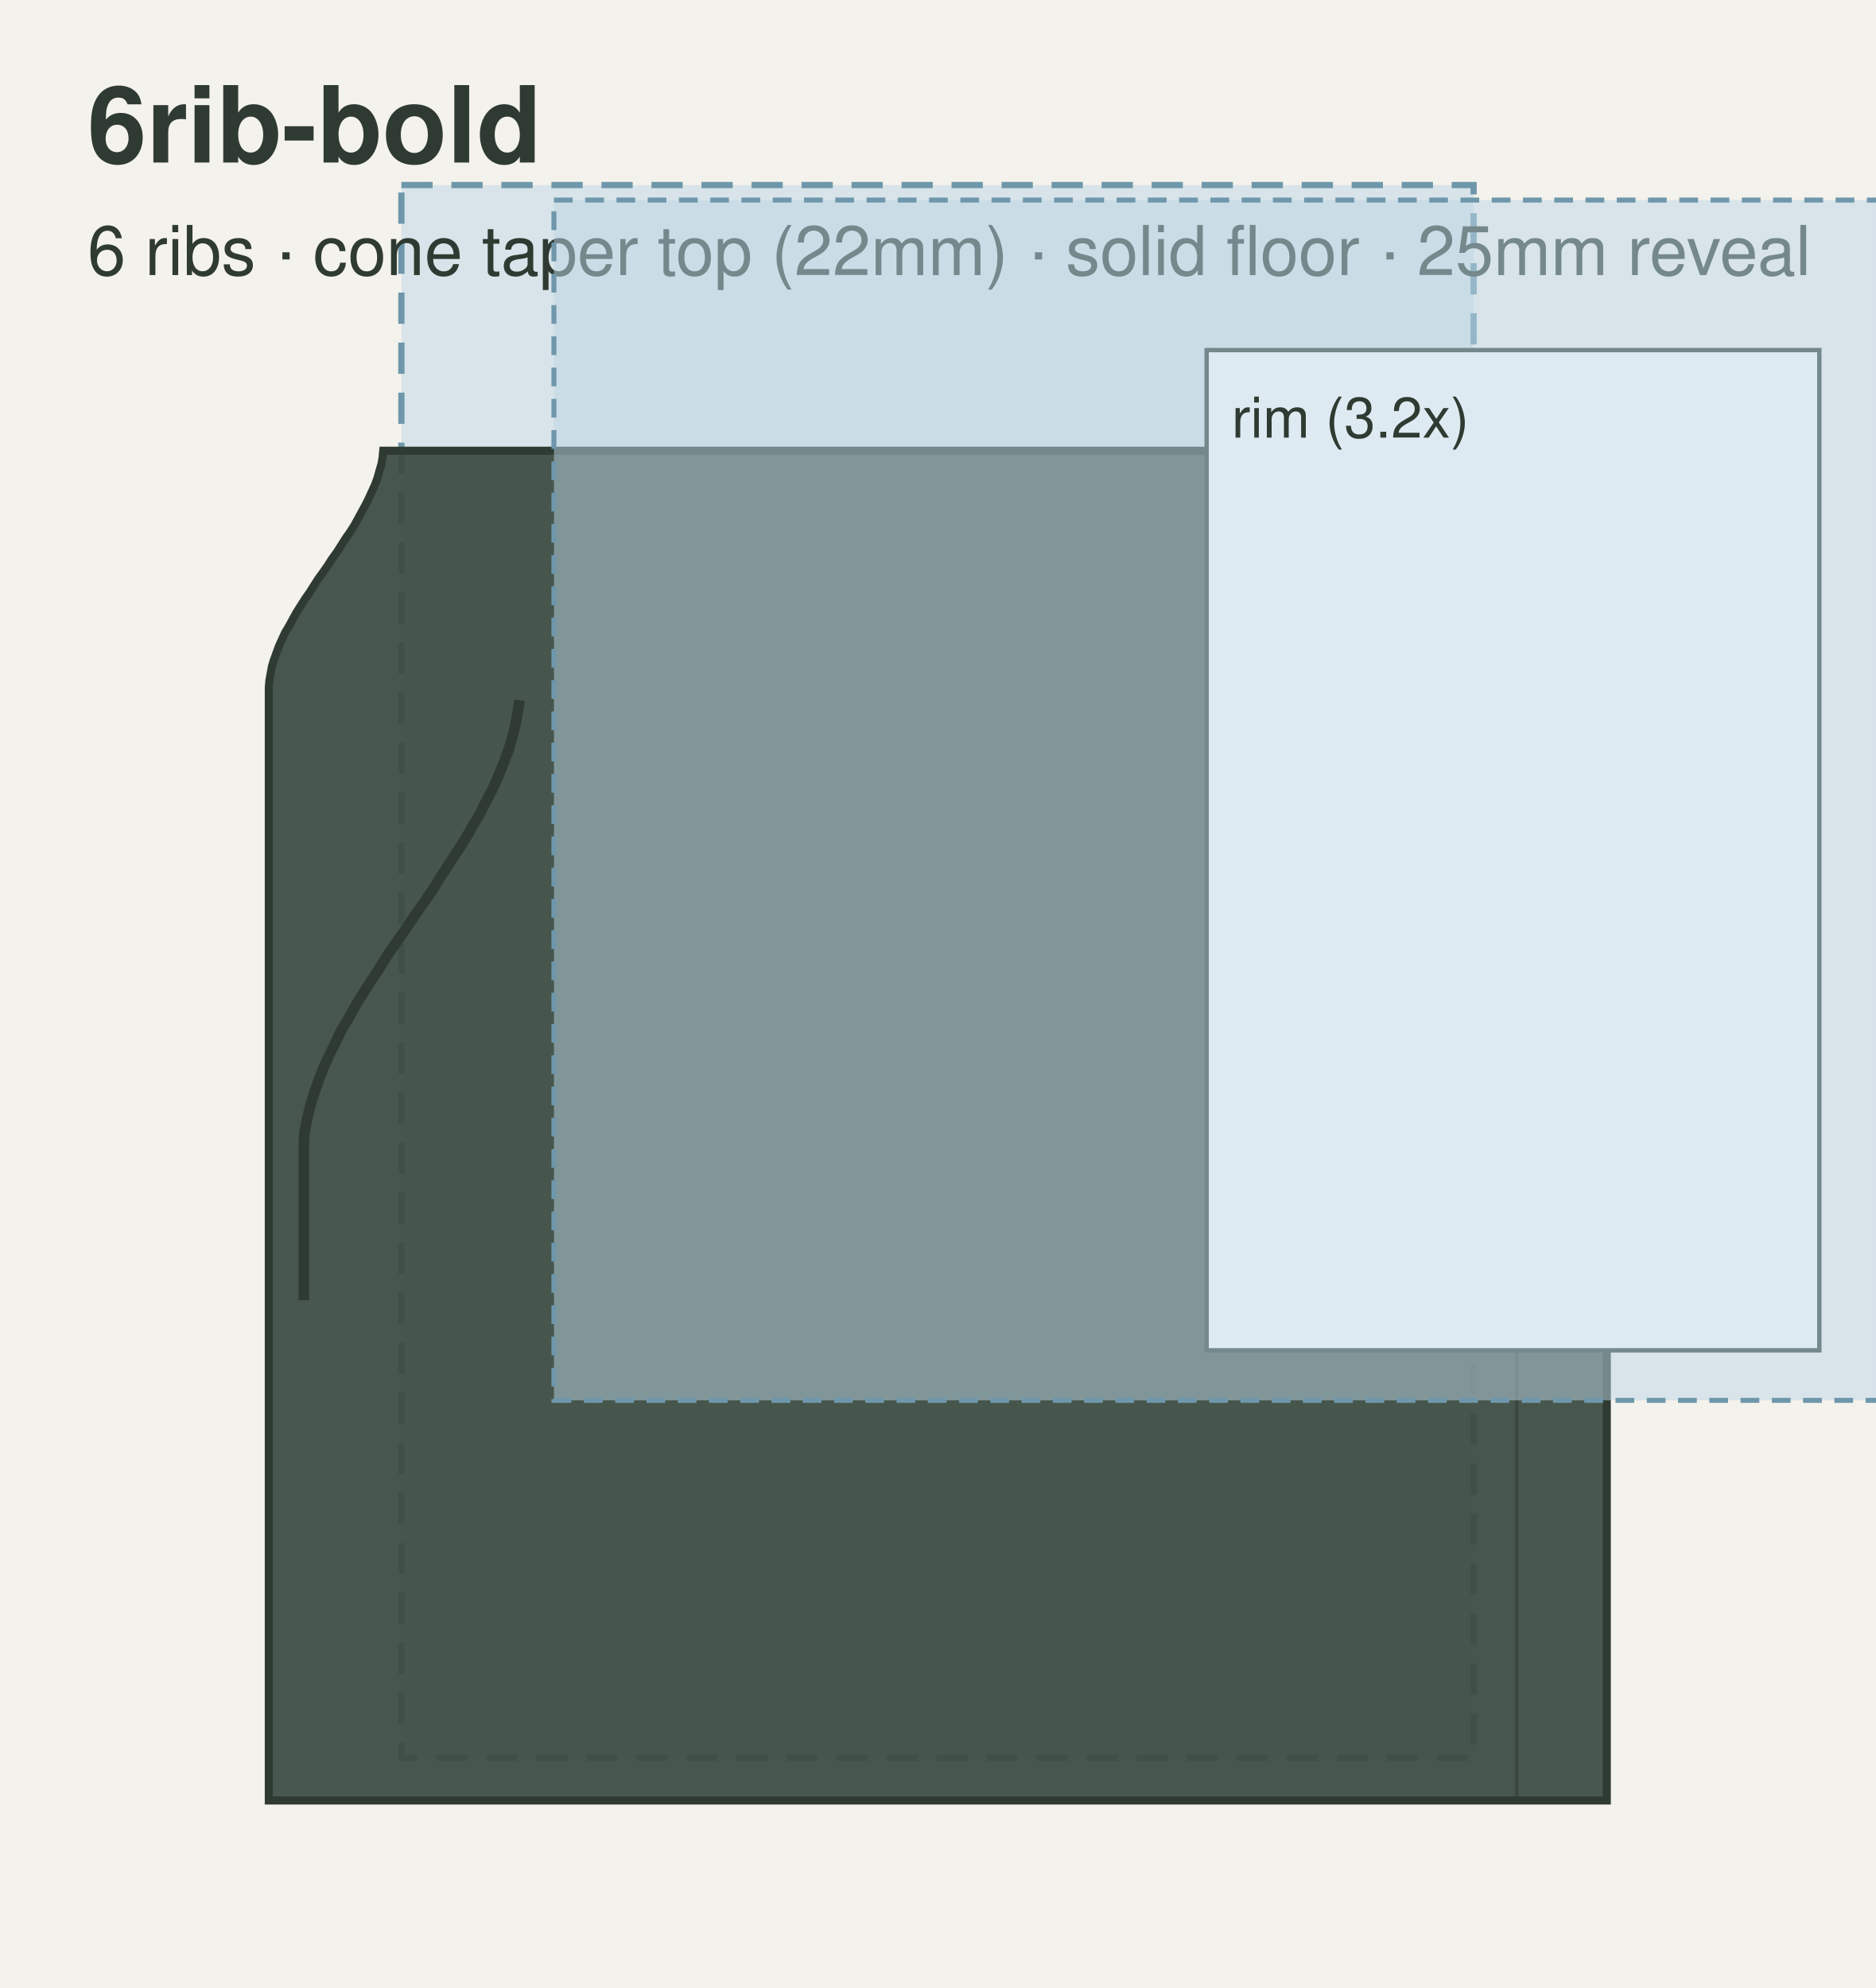
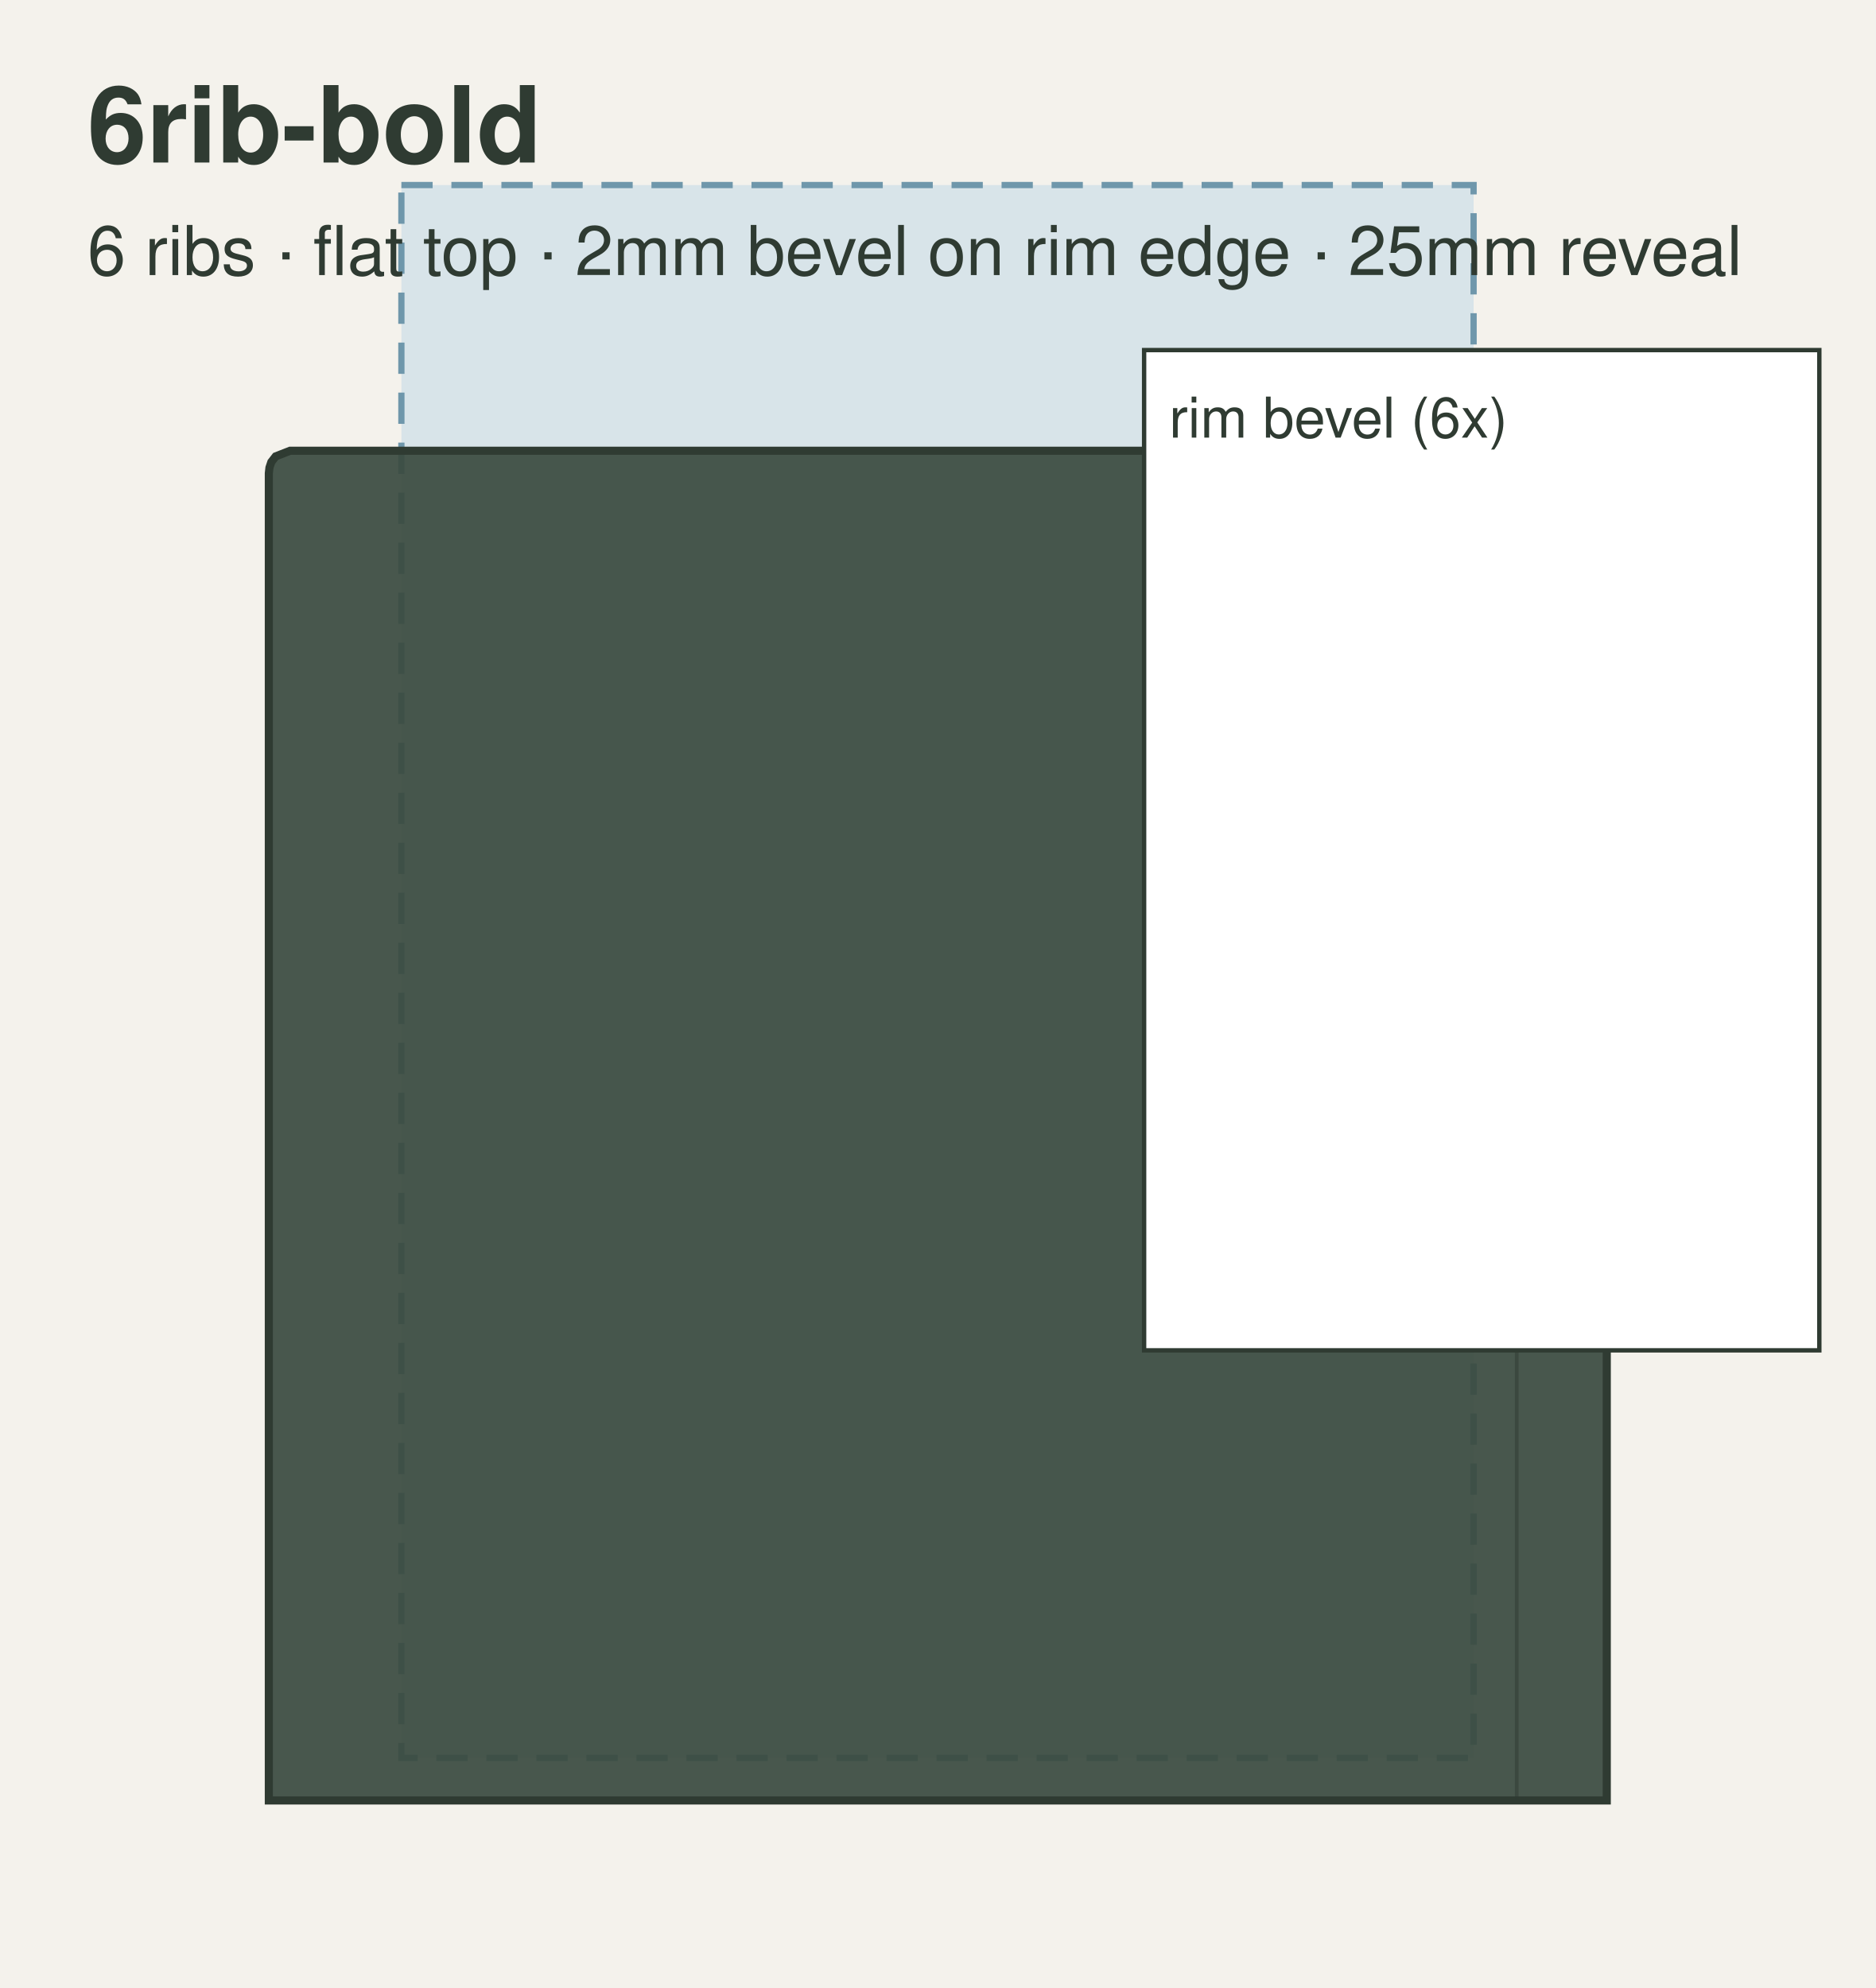
<svg xmlns="http://www.w3.org/2000/svg" width="300" height="318" viewBox="0 0 300 318">
  <rect width="300" height="318" fill="#f4f2ec" />
  <rect x="64.2" y="29.6" width="171.5" height="251.6" fill="#bcd6e6" fill-opacity="0.5" stroke="#6f97ab" stroke-width="1" stroke-dasharray="5 3" />
-   <path d="M 257.0,288.0 L 257.0,288.0 L 257.0,286.9 L 257.0,285.8 L 257.0,284.8 L 257.0,283.7 L 257.0,282.6 L 257.0,281.5 L 257.0,280.4 L 257.0,279.4 L 257.0,278.3 L 257.0,277.2 L 257.0,276.1 L 257.0,275.0 L 257.0,274.0 L 257.0,272.9 L 257.0,271.8 L 257.0,270.7 L 257.0,269.6 L 257.0,268.6 L 257.0,267.5 L 257.0,266.4 L 257.0,265.3 L 257.0,264.3 L 257.0,263.2 L 257.0,262.1 L 257.0,261.0 L 257.0,259.9 L 257.0,258.9 L 257.0,257.8 L 257.0,256.7 L 257.0,255.6 L 257.0,254.5 L 257.0,253.5 L 257.0,252.4 L 257.0,251.3 L 257.0,250.2 L 257.0,249.1 L 257.0,248.1 L 257.0,247.0 L 257.0,245.9 L 257.0,244.8 L 257.0,243.7 L 257.0,242.7 L 257.0,241.6 L 257.0,240.5 L 257.0,239.4 L 257.0,238.3 L 257.0,237.3 L 257.0,236.2 L 257.0,235.1 L 257.0,234.0 L 257.0,232.9 L 257.0,231.9 L 257.0,230.8 L 257.0,229.7 L 257.0,228.6 L 257.0,227.5 L 257.0,226.5 L 257.0,225.4 L 257.0,224.3 L 257.0,223.2 L 257.0,222.2 L 257.0,221.1 L 257.0,220.0 L 257.0,218.9 L 257.0,217.8 L 257.0,216.8 L 257.0,215.7 L 257.0,214.6 L 257.0,213.5 L 257.0,212.4 L 257.0,211.4 L 257.0,210.3 L 257.0,209.2 L 257.0,208.1 L 257.0,207.0 L 257.0,206.0 L 257.0,204.9 L 257.0,203.8 L 257.0,202.7 L 257.0,201.6 L 257.0,200.6 L 257.0,199.5 L 257.0,198.4 L 257.0,197.3 L 257.0,196.2 L 257.0,195.2 L 257.0,194.1 L 257.0,193.0 L 257.0,191.9 L 257.0,190.8 L 257.0,189.8 L 257.0,188.7 L 257.0,187.6 L 257.0,186.5 L 257.0,185.4 L 257.0,184.4 L 257.0,183.3 L 257.0,182.2 L 257.0,181.1 L 257.0,180.1 L 257.0,179.0 L 257.0,177.9 L 257.0,176.8 L 257.0,175.7 L 257.0,174.7 L 257.0,173.6 L 257.0,172.5 L 257.0,171.4 L 257.0,170.3 L 257.0,169.3 L 257.0,168.2 L 257.0,167.1 L 257.0,166.0 L 257.0,164.9 L 257.0,163.9 L 257.0,162.8 L 257.0,161.7 L 257.0,160.6 L 257.0,159.5 L 257.0,158.5 L 257.0,157.4 L 257.0,156.3 L 257.0,155.2 L 257.0,154.1 L 257.0,153.1 L 257.0,152.0 L 257.0,150.9 L 257.0,149.8 L 257.0,148.7 L 257.0,147.7 L 257.0,146.6 L 257.0,145.5 L 257.0,144.4 L 257.0,143.3 L 257.0,142.3 L 257.0,141.2 L 257.0,140.1 L 257.0,139.0 L 257.0,137.9 L 257.0,136.9 L 257.0,135.8 L 257.0,134.7 L 257.0,133.6 L 257.0,132.6 L 257.0,131.5 L 257.0,130.4 L 257.0,129.3 L 257.0,128.2 L 257.0,127.2 L 257.0,126.1 L 257.0,125.0 L 257.0,123.9 L 257.0,122.8 L 257.0,121.8 L 257.0,120.7 L 257.0,119.6 L 257.0,118.5 L 257.0,117.4 L 257.0,116.4 L 257.0,115.3 L 257.0,114.2 L 257.0,113.1 L 257.0,112.0 L 257.0,111.0 L 257.0,109.9 L 256.9,108.8 L 256.7,107.7 L 256.5,106.6 L 256.2,105.6 L 255.8,104.5 L 255.4,103.4 L 254.9,102.3 L 254.4,101.2 L 253.8,100.2 L 253.2,99.1 L 252.6,98.0 L 251.9,96.9 L 251.2,95.8 L 250.5,94.8 L 249.8,93.7 L 249.1,92.6 L 248.3,91.5 L 247.6,90.5 L 246.9,89.4 L 246.1,88.3 L 245.4,87.2 L 244.7,86.1 L 244.0,85.1 L 243.3,84.0 L 242.7,82.9 L 242.1,81.8 L 241.5,80.7 L 241.0,79.7 L 240.5,78.6 L 240.0,77.5 L 239.6,76.4 L 239.3,75.3 L 239.0,74.3 L 238.8,73.2 L 238.7,72.1 L 150.0,72.1 L 61.3,72.1 L 61.2,73.2 L 61.0,74.3 L 60.7,75.3 L 60.4,76.4 L 60.0,77.5 L 59.5,78.6 L 59.0,79.7 L 58.5,80.7 L 57.9,81.8 L 57.3,82.9 L 56.7,84.0 L 56.0,85.1 L 55.3,86.1 L 54.6,87.2 L 53.9,88.3 L 53.1,89.4 L 52.4,90.5 L 51.7,91.5 L 50.9,92.6 L 50.2,93.7 L 49.5,94.8 L 48.8,95.8 L 48.1,96.9 L 47.4,98.0 L 46.8,99.1 L 46.2,100.2 L 45.6,101.2 L 45.1,102.3 L 44.6,103.4 L 44.2,104.5 L 43.8,105.6 L 43.5,106.6 L 43.3,107.7 L 43.1,108.8 L 43.0,109.9 L 43.0,111.0 L 43.0,112.0 L 43.0,113.1 L 43.0,114.2 L 43.0,115.3 L 43.0,116.4 L 43.0,117.4 L 43.0,118.5 L 43.0,119.6 L 43.0,120.7 L 43.0,121.8 L 43.0,122.8 L 43.0,123.9 L 43.0,125.0 L 43.0,126.1 L 43.0,127.2 L 43.0,128.2 L 43.0,129.3 L 43.0,130.4 L 43.0,131.5 L 43.0,132.6 L 43.0,133.6 L 43.0,134.7 L 43.0,135.8 L 43.0,136.9 L 43.0,137.9 L 43.0,139.0 L 43.0,140.1 L 43.0,141.2 L 43.0,142.3 L 43.0,143.3 L 43.0,144.4 L 43.0,145.5 L 43.0,146.6 L 43.0,147.7 L 43.0,148.7 L 43.0,149.8 L 43.0,150.9 L 43.0,152.0 L 43.0,153.1 L 43.0,154.1 L 43.0,155.2 L 43.0,156.3 L 43.0,157.4 L 43.0,158.5 L 43.0,159.5 L 43.0,160.6 L 43.0,161.7 L 43.0,162.8 L 43.0,163.9 L 43.0,164.9 L 43.0,166.0 L 43.0,167.1 L 43.0,168.2 L 43.0,169.3 L 43.0,170.3 L 43.0,171.4 L 43.0,172.5 L 43.0,173.6 L 43.0,174.7 L 43.0,175.7 L 43.0,176.8 L 43.0,177.9 L 43.0,179.0 L 43.0,180.1 L 43.0,181.1 L 43.0,182.2 L 43.0,183.3 L 43.0,184.4 L 43.0,185.4 L 43.0,186.5 L 43.0,187.6 L 43.0,188.7 L 43.0,189.8 L 43.0,190.8 L 43.0,191.9 L 43.0,193.0 L 43.0,194.1 L 43.0,195.2 L 43.0,196.2 L 43.0,197.3 L 43.0,198.4 L 43.0,199.5 L 43.0,200.6 L 43.0,201.6 L 43.0,202.7 L 43.0,203.8 L 43.0,204.9 L 43.0,206.0 L 43.0,207.0 L 43.0,208.1 L 43.0,209.2 L 43.0,210.3 L 43.0,211.4 L 43.0,212.4 L 43.0,213.5 L 43.0,214.6 L 43.0,215.7 L 43.0,216.8 L 43.0,217.8 L 43.0,218.9 L 43.0,220.0 L 43.0,221.1 L 43.0,222.2 L 43.0,223.2 L 43.0,224.3 L 43.0,225.4 L 43.0,226.5 L 43.0,227.5 L 43.0,228.6 L 43.0,229.7 L 43.0,230.8 L 43.0,231.9 L 43.0,232.9 L 43.0,234.0 L 43.0,235.1 L 43.0,236.2 L 43.0,237.3 L 43.0,238.3 L 43.0,239.4 L 43.0,240.5 L 43.0,241.6 L 43.0,242.7 L 43.0,243.7 L 43.0,244.8 L 43.0,245.9 L 43.0,247.0 L 43.0,248.1 L 43.0,249.1 L 43.0,250.2 L 43.0,251.3 L 43.0,252.4 L 43.0,253.5 L 43.0,254.5 L 43.0,255.6 L 43.0,256.7 L 43.0,257.8 L 43.0,258.9 L 43.0,259.9 L 43.0,261.0 L 43.0,262.1 L 43.0,263.2 L 43.0,264.3 L 43.0,265.3 L 43.0,266.4 L 43.0,267.5 L 43.0,268.6 L 43.0,269.6 L 43.0,270.7 L 43.0,271.8 L 43.0,272.9 L 43.0,274.0 L 43.0,275.0 L 43.0,276.1 L 43.0,277.2 L 43.0,278.3 L 43.0,279.4 L 43.0,280.4 L 43.0,281.5 L 43.0,282.6 L 43.0,283.7 L 43.0,284.8 L 43.0,285.8 L 43.0,286.9 L 43.0,288.0 Z" fill="#3a4a3f" fill-opacity="0.92" stroke="#2f3b32" stroke-width="1.3" />
-   <path d="M 242.6,288.0 L 242.6,286.9 L 242.6,285.8 L 242.6,284.8 L 242.6,283.7 L 242.6,282.6 L 242.6,281.5 L 242.6,280.4 L 242.6,279.4 L 242.6,278.3 L 242.6,277.2 L 242.6,276.1 L 242.6,275.0 L 242.6,274.0 L 242.6,272.9 L 242.6,271.8 L 242.6,270.7 L 242.6,269.6 L 242.6,268.6 L 242.6,267.5 L 242.6,266.4 L 242.6,265.3 L 242.6,264.3 L 242.6,263.2 L 242.6,262.1 L 242.6,261.0 L 242.6,259.9 L 242.6,258.9 L 242.6,257.8 L 242.6,256.7 L 242.6,255.6 L 242.6,254.5 L 242.6,253.5 L 242.6,252.4 L 242.6,251.3 L 242.6,250.2 L 242.6,249.1 L 242.6,248.1 L 242.6,247.0 L 242.6,245.9 L 242.6,244.8 L 242.6,243.7 L 242.6,242.7 L 242.6,241.6 L 242.6,240.5 L 242.6,239.4 L 242.6,238.3 L 242.6,237.3 L 242.6,236.2 L 242.6,235.1 L 242.6,234.0 L 242.6,232.9 L 242.6,231.9 L 242.6,230.8 L 242.6,229.7 L 242.6,228.6 L 242.6,227.5 L 242.6,226.5 L 242.6,225.4 L 242.6,224.3 L 242.6,223.2 L 242.6,222.2 L 242.6,221.1 L 242.6,220.0 L 242.6,218.9 L 242.6,217.8 L 242.6,216.8 L 242.6,215.7 L 242.6,214.6 L 242.6,213.5 L 242.6,212.4 L 242.6,211.4 L 242.6,210.3 L 242.6,209.2 L 242.6,208.1 L 242.6,207.0 L 242.6,206.0 L 242.6,204.9 L 242.6,203.8 L 242.6,202.7 L 242.6,201.6 L 242.6,200.6 L 242.6,199.5 L 242.6,198.4 L 242.6,197.3 L 242.6,196.2 L 242.6,195.2 L 242.6,194.1 L 242.6,193.0 L 242.6,191.9 L 242.6,190.8 L 242.6,189.8 L 242.6,188.7 L 242.6,187.6 L 242.6,186.5 L 242.6,185.4 L 242.6,184.4 L 242.6,183.3 L 242.6,182.2 L 242.6,181.1 L 242.6,180.1 L 242.6,179.0 L 242.6,177.9 L 242.6,176.8 L 242.6,175.7 L 242.6,174.7 L 242.6,173.6 L 242.6,172.5 L 242.6,171.4 L 242.6,170.3 L 242.6,169.3 L 242.6,168.2 L 242.6,167.1 L 242.6,166.0 L 242.6,164.9 L 242.6,163.9 L 242.6,162.8 L 242.6,161.7 L 242.6,160.6 L 242.6,159.5 L 242.6,158.5 L 242.6,157.4 L 242.6,156.3 L 242.6,155.2 L 242.6,154.1 L 242.6,153.1 L 242.6,152.0 L 242.6,150.9 L 242.6,149.8 L 242.6,148.7 L 242.6,147.7 L 242.6,146.6 L 242.6,145.5 L 242.6,144.4 L 242.6,143.3 L 242.6,142.3 L 242.6,141.2 L 242.6,140.1 L 242.6,139.0 L 242.6,137.9 L 242.6,136.9 L 242.6,135.8 L 242.6,134.7 L 242.6,133.6 L 242.6,132.6 L 242.6,131.5 L 242.6,130.4 L 242.6,129.3 L 242.6,128.2 L 242.6,127.2 L 242.6,126.1 L 242.6,125.0 L 242.6,123.9 L 242.6,122.8 L 242.6,121.8 L 242.6,120.7 L 242.6,119.6 L 242.6,118.5 L 242.6,117.4 L 242.6,116.4 L 242.6,115.3 L 242.6,114.2 L 242.6,113.1 L 242.6,112.0 L 242.6,111.0 L 242.6,109.9 L 242.5,108.8 L 242.4,107.7 L 242.3,106.6 L 242.2,105.6 L 242.0,104.5 L 241.9,103.4 L 241.8,102.3 L 241.7,101.2 L 241.6,100.2 L 241.5,99.1 L 241.4,98.0 L 241.3,96.9 L 241.1,95.8 L 241.0,94.8 L 240.9,93.7 L 240.8,92.6 L 240.7,91.5 L 240.6,90.5 L 240.5,89.4 L 240.3,88.3 L 240.2,87.2 L 240.1,86.1 L 240.0,85.1 L 239.9,84.0 L 239.8,82.9 L 239.7,81.8 L 239.6,80.7 L 239.4,79.7 L 239.3,78.6 L 239.2,77.5 L 239.1,76.4 L 239.0,75.3 L 238.9,74.3 L 238.8,73.2 L 238.7,72.1" fill="none" stroke="#2f3b32" stroke-width="0.6" stroke-opacity="0.5" />
+   <path d="M 257.0,288.0 L 257.0,288.0 L 257.0,287.1 L 257.0,286.2 L 257.0,285.3 L 257.0,284.4 L 257.0,283.5 L 257.0,282.6 L 257.0,281.7 L 257.0,280.8 L 257.0,279.9 L 257.0,279.0 L 257.0,278.1 L 257.0,277.2 L 257.0,276.3 L 257.0,275.4 L 257.0,274.5 L 257.0,273.6 L 257.0,272.7 L 257.0,271.8 L 257.0,270.9 L 257.0,270.0 L 257.0,269.1 L 257.0,268.2 L 257.0,267.3 L 257.0,266.4 L 257.0,265.5 L 257.0,264.6 L 257.0,263.7 L 257.0,262.8 L 257.0,261.9 L 257.0,261.0 L 257.0,260.1 L 257.0,259.2 L 257.0,258.3 L 257.0,257.4 L 257.0,256.5 L 257.0,255.6 L 257.0,254.7 L 257.0,253.8 L 257.0,252.9 L 257.0,252.0 L 257.0,251.1 L 257.0,250.2 L 257.0,249.3 L 257.0,248.4 L 257.0,247.5 L 257.0,246.6 L 257.0,245.7 L 257.0,244.8 L 257.0,243.9 L 257.0,243.0 L 257.0,242.1 L 257.0,241.2 L 257.0,240.3 L 257.0,239.4 L 257.0,238.5 L 257.0,237.6 L 257.0,236.7 L 257.0,235.8 L 257.0,234.9 L 257.0,234.0 L 257.0,233.1 L 257.0,232.2 L 257.0,231.3 L 257.0,230.4 L 257.0,229.5 L 257.0,228.6 L 257.0,227.7 L 257.0,226.8 L 257.0,225.9 L 257.0,225.0 L 257.0,224.1 L 257.0,223.2 L 257.0,222.3 L 257.0,221.4 L 257.0,220.5 L 257.0,219.6 L 257.0,218.7 L 257.0,217.8 L 257.0,216.9 L 257.0,216.0 L 257.0,215.1 L 257.0,214.2 L 257.0,213.3 L 257.0,212.4 L 257.0,211.5 L 257.0,210.6 L 257.0,209.7 L 257.0,208.8 L 257.0,207.9 L 257.0,207.0 L 257.0,206.1 L 257.0,205.2 L 257.0,204.3 L 257.0,203.4 L 257.0,202.5 L 257.0,201.6 L 257.0,200.7 L 257.0,199.8 L 257.0,198.9 L 257.0,198.0 L 257.0,197.1 L 257.0,196.2 L 257.0,195.3 L 257.0,194.4 L 257.0,193.5 L 257.0,192.6 L 257.0,191.7 L 257.0,190.8 L 257.0,189.9 L 257.0,189.0 L 257.0,188.1 L 257.0,187.2 L 257.0,186.3 L 257.0,185.4 L 257.0,184.5 L 257.0,183.6 L 257.0,182.7 L 257.0,181.8 L 257.0,180.9 L 257.0,180.1 L 257.0,179.2 L 257.0,178.3 L 257.0,177.4 L 257.0,176.5 L 257.0,175.6 L 257.0,174.7 L 257.0,173.8 L 257.0,172.9 L 257.0,172.0 L 257.0,171.1 L 257.0,170.2 L 257.0,169.3 L 257.0,168.4 L 257.0,167.5 L 257.0,166.6 L 257.0,165.7 L 257.0,164.8 L 257.0,163.9 L 257.0,163.0 L 257.0,162.1 L 257.0,161.2 L 257.0,160.3 L 257.0,159.4 L 257.0,158.5 L 257.0,157.6 L 257.0,156.7 L 257.0,155.8 L 257.0,154.9 L 257.0,154.0 L 257.0,153.1 L 257.0,152.2 L 257.0,151.3 L 257.0,150.4 L 257.0,149.5 L 257.0,148.6 L 257.0,147.7 L 257.0,146.8 L 257.0,145.9 L 257.0,145.0 L 257.0,144.1 L 257.0,143.2 L 257.0,142.3 L 257.0,141.4 L 257.0,140.5 L 257.0,139.6 L 257.0,138.7 L 257.0,137.8 L 257.0,136.9 L 257.0,136.0 L 257.0,135.1 L 257.0,134.2 L 257.0,133.3 L 257.0,132.4 L 257.0,131.5 L 257.0,130.6 L 257.0,129.7 L 257.0,128.8 L 257.0,127.9 L 257.0,127.0 L 257.0,126.1 L 257.0,125.2 L 257.0,124.3 L 257.0,123.4 L 257.0,122.5 L 257.0,121.6 L 257.0,120.7 L 257.0,119.8 L 257.0,118.9 L 257.0,118.0 L 257.0,117.1 L 257.0,116.2 L 257.0,115.3 L 257.0,114.4 L 257.0,113.5 L 257.0,112.6 L 257.0,111.7 L 257.0,110.8 L 257.0,109.9 L 257.0,109.0 L 257.0,108.1 L 257.0,107.2 L 257.0,106.3 L 257.0,105.4 L 257.0,104.5 L 257.0,103.6 L 257.0,102.7 L 257.0,101.8 L 257.0,100.9 L 257.0,100.0 L 257.0,99.1 L 257.0,98.2 L 257.0,97.3 L 257.0,96.4 L 257.0,95.5 L 257.0,94.6 L 257.0,93.7 L 257.0,92.8 L 257.0,91.9 L 257.0,91.0 L 257.0,90.1 L 257.0,89.2 L 257.0,88.3 L 257.0,87.4 L 257.0,86.5 L 257.0,85.6 L 257.0,84.7 L 257.0,83.8 L 257.0,82.9 L 257.0,82.0 L 257.0,81.1 L 257.0,80.2 L 257.0,79.3 L 257.0,78.4 L 257.0,77.5 L 257.0,76.6 L 257.0,75.7 L 256.9,74.8 L 256.6,73.9 L 255.9,73.0 L 253.6,72.1 L 46.4,72.1 L 46.4,72.1 L 44.1,73.0 L 43.4,73.9 L 43.1,74.8 L 43.0,75.7 L 43.0,76.6 L 43.0,77.5 L 43.0,78.4 L 43.0,79.3 L 43.0,80.2 L 43.0,81.1 L 43.0,82.0 L 43.0,82.9 L 43.0,83.8 L 43.0,84.7 L 43.0,85.6 L 43.0,86.5 L 43.0,87.4 L 43.0,88.3 L 43.0,89.2 L 43.0,90.1 L 43.0,91.0 L 43.0,91.9 L 43.0,92.8 L 43.0,93.7 L 43.0,94.6 L 43.0,95.5 L 43.0,96.4 L 43.0,97.3 L 43.0,98.2 L 43.0,99.1 L 43.0,100.0 L 43.0,100.9 L 43.0,101.8 L 43.0,102.7 L 43.0,103.6 L 43.0,104.5 L 43.0,105.4 L 43.0,106.3 L 43.0,107.2 L 43.0,108.1 L 43.0,109.0 L 43.0,109.9 L 43.0,110.8 L 43.0,111.7 L 43.0,112.6 L 43.0,113.5 L 43.0,114.4 L 43.0,115.3 L 43.0,116.2 L 43.0,117.1 L 43.0,118.0 L 43.0,118.9 L 43.0,119.8 L 43.0,120.7 L 43.0,121.6 L 43.0,122.5 L 43.0,123.4 L 43.0,124.3 L 43.0,125.2 L 43.0,126.1 L 43.0,127.0 L 43.0,127.9 L 43.0,128.8 L 43.0,129.7 L 43.0,130.6 L 43.0,131.5 L 43.0,132.4 L 43.0,133.3 L 43.0,134.2 L 43.0,135.1 L 43.0,136.0 L 43.0,136.9 L 43.0,137.8 L 43.0,138.7 L 43.0,139.6 L 43.0,140.5 L 43.0,141.4 L 43.0,142.3 L 43.0,143.2 L 43.0,144.1 L 43.0,145.0 L 43.0,145.9 L 43.0,146.8 L 43.0,147.7 L 43.0,148.6 L 43.0,149.5 L 43.0,150.4 L 43.0,151.3 L 43.0,152.2 L 43.0,153.1 L 43.0,154.0 L 43.0,154.9 L 43.0,155.8 L 43.0,156.7 L 43.0,157.6 L 43.0,158.5 L 43.0,159.4 L 43.0,160.3 L 43.0,161.2 L 43.0,162.1 L 43.0,163.0 L 43.0,163.9 L 43.0,164.8 L 43.0,165.7 L 43.0,166.6 L 43.0,167.5 L 43.0,168.4 L 43.0,169.3 L 43.0,170.2 L 43.0,171.1 L 43.0,172.0 L 43.0,172.9 L 43.0,173.8 L 43.0,174.7 L 43.0,175.6 L 43.0,176.5 L 43.0,177.4 L 43.0,178.3 L 43.0,179.2 L 43.0,180.1 L 43.0,180.9 L 43.0,181.8 L 43.0,182.7 L 43.0,183.6 L 43.0,184.5 L 43.0,185.4 L 43.0,186.3 L 43.0,187.2 L 43.0,188.1 L 43.0,189.0 L 43.0,189.9 L 43.0,190.8 L 43.0,191.7 L 43.0,192.6 L 43.0,193.5 L 43.0,194.4 L 43.0,195.3 L 43.0,196.2 L 43.0,197.1 L 43.0,198.0 L 43.0,198.9 L 43.0,199.8 L 43.0,200.7 L 43.0,201.6 L 43.0,202.5 L 43.0,203.4 L 43.0,204.3 L 43.0,205.2 L 43.0,206.1 L 43.0,207.0 L 43.0,207.9 L 43.0,208.8 L 43.0,209.7 L 43.0,210.6 L 43.0,211.5 L 43.0,212.4 L 43.0,213.3 L 43.0,214.2 L 43.0,215.1 L 43.0,216.0 L 43.0,216.9 L 43.0,217.8 L 43.0,218.7 L 43.0,219.6 L 43.0,220.5 L 43.0,221.4 L 43.0,222.3 L 43.0,223.2 L 43.0,224.1 L 43.0,225.0 L 43.0,225.9 L 43.0,226.8 L 43.0,227.7 L 43.0,228.6 L 43.0,229.5 L 43.0,230.4 L 43.0,231.3 L 43.0,232.2 L 43.0,233.1 L 43.0,234.0 L 43.0,234.9 L 43.0,235.8 L 43.0,236.7 L 43.0,237.6 L 43.0,238.5 L 43.0,239.4 L 43.0,240.3 L 43.0,241.2 L 43.0,242.1 L 43.0,243.0 L 43.0,243.9 L 43.0,244.8 L 43.0,245.7 L 43.0,246.6 L 43.0,247.5 L 43.0,248.4 L 43.0,249.3 L 43.0,250.2 L 43.0,251.1 L 43.0,252.0 L 43.0,252.9 L 43.0,253.8 L 43.0,254.7 L 43.0,255.6 L 43.0,256.5 L 43.0,257.4 L 43.0,258.3 L 43.0,259.2 L 43.0,260.1 L 43.0,261.0 L 43.0,261.9 L 43.0,262.8 L 43.0,263.7 L 43.0,264.6 L 43.0,265.5 L 43.0,266.4 L 43.0,267.3 L 43.0,268.2 L 43.0,269.1 L 43.0,270.0 L 43.0,270.9 L 43.0,271.8 L 43.0,272.7 L 43.0,273.6 L 43.0,274.5 L 43.0,275.4 L 43.0,276.3 L 43.0,277.2 L 43.0,278.1 L 43.0,279.0 L 43.0,279.9 L 43.0,280.8 L 43.0,281.7 L 43.0,282.6 L 43.0,283.5 L 43.0,284.4 L 43.0,285.3 L 43.0,286.2 L 43.0,287.1 L 43.0,288.0 Z" fill="#3a4a3f" fill-opacity="0.92" stroke="#2f3b32" stroke-width="1.3" />
+   <path d="M 242.6,288.0 L 242.6,287.1 L 242.6,286.2 L 242.6,285.3 L 242.6,284.4 L 242.6,283.5 L 242.6,282.6 L 242.6,281.7 L 242.6,280.8 L 242.6,279.9 L 242.6,279.0 L 242.6,278.1 L 242.6,277.2 L 242.6,276.3 L 242.6,275.4 L 242.6,274.5 L 242.6,273.6 L 242.6,272.7 L 242.6,271.8 L 242.6,270.9 L 242.6,270.0 L 242.6,269.1 L 242.6,268.2 L 242.6,267.3 L 242.6,266.4 L 242.6,265.5 L 242.6,264.6 L 242.6,263.7 L 242.6,262.8 L 242.6,261.9 L 242.6,261.0 L 242.6,260.1 L 242.6,259.2 L 242.6,258.3 L 242.6,257.4 L 242.6,256.5 L 242.6,255.6 L 242.6,254.7 L 242.6,253.8 L 242.6,252.9 L 242.6,252.0 L 242.6,251.1 L 242.6,250.2 L 242.6,249.3 L 242.6,248.4 L 242.6,247.5 L 242.6,246.6 L 242.6,245.7 L 242.6,244.8 L 242.6,243.9 L 242.6,243.0 L 242.6,242.1 L 242.6,241.2 L 242.6,240.3 L 242.6,239.4 L 242.6,238.5 L 242.6,237.6 L 242.6,236.7 L 242.6,235.8 L 242.6,234.9 L 242.6,234.0 L 242.6,233.1 L 242.6,232.2 L 242.6,231.3 L 242.6,230.4 L 242.6,229.5 L 242.6,228.6 L 242.6,227.7 L 242.6,226.8 L 242.6,225.9 L 242.6,225.0 L 242.6,224.1 L 242.6,223.2 L 242.6,222.3 L 242.6,221.4 L 242.6,220.5 L 242.6,219.6 L 242.6,218.7 L 242.6,217.8 L 242.6,216.9 L 242.6,216.0 L 242.6,215.1 L 242.6,214.2 L 242.6,213.3 L 242.6,212.4 L 242.6,211.5 L 242.6,210.6 L 242.6,209.7 L 242.6,208.8 L 242.6,207.9 L 242.6,207.0 L 242.6,206.1 L 242.6,205.2 L 242.6,204.3 L 242.6,203.4 L 242.6,202.5 L 242.6,201.6 L 242.6,200.7 L 242.6,199.8 L 242.6,198.9 L 242.6,198.0 L 242.6,197.1 L 242.6,196.2 L 242.6,195.3 L 242.6,194.4 L 242.6,193.5 L 242.6,192.6 L 242.6,191.7 L 242.6,190.8 L 242.6,189.9 L 242.6,189.0 L 242.6,188.1 L 242.6,187.2 L 242.6,186.3 L 242.6,185.4 L 242.6,184.5 L 242.6,183.6 L 242.6,182.7 L 242.6,181.8 L 242.6,180.9 L 242.6,180.1 L 242.6,179.2 L 242.6,178.3 L 242.6,177.4 L 242.6,176.5 L 242.6,175.6 L 242.6,174.7 L 242.6,173.8 L 242.6,172.9 L 242.6,172.0 L 242.6,171.1 L 242.6,170.2 L 242.6,169.3 L 242.6,168.4 L 242.6,167.5 L 242.6,166.6 L 242.6,165.7 L 242.6,164.8 L 242.6,163.9 L 242.6,163.0 L 242.6,162.1 L 242.6,161.2 L 242.6,160.3 L 242.6,159.4 L 242.6,158.5 L 242.6,157.6 L 242.6,156.7 L 242.6,155.8 L 242.6,154.9 L 242.6,154.0 L 242.6,153.1 L 242.6,152.2 L 242.6,151.3 L 242.6,150.4 L 242.6,149.5 L 242.6,148.6 L 242.6,147.7 L 242.6,146.8 L 242.6,145.9 L 242.6,145.0 L 242.6,144.1 L 242.6,143.2 L 242.6,142.3 L 242.6,141.4 L 242.6,140.5 L 242.6,139.6 L 242.6,138.7 L 242.6,137.8 L 242.6,136.9 L 242.6,136.0 L 242.6,135.1 L 242.6,134.2 L 242.6,133.3 L 242.6,132.4 L 242.6,131.5 L 242.6,130.6 L 242.6,129.7 L 242.6,128.8 L 242.6,127.9 L 242.6,127.0 L 242.6,126.1 L 242.6,125.2 L 242.6,124.3 L 242.6,123.4 L 242.6,122.5 L 242.6,121.6 L 242.6,120.7 L 242.6,119.8 L 242.6,118.9 L 242.6,118.0 L 242.6,117.1 L 242.6,116.2 L 242.6,115.3 L 242.6,114.4 L 242.6,113.5 L 242.6,112.6 L 242.6,111.7 L 242.6,110.8 L 242.6,109.9 L 242.6,109.0 L 242.6,108.1 L 242.6,107.2 L 242.6,106.3 L 242.6,105.4 L 242.6,104.5 L 242.6,103.6 L 242.6,102.7 L 242.6,101.8 L 242.6,100.9 L 242.6,100.0 L 242.6,99.1 L 242.6,98.2 L 242.6,97.3 L 242.6,96.4 L 242.6,95.5 L 242.6,94.6 L 242.6,93.7 L 242.6,92.8 L 242.6,91.9 L 242.6,91.0 L 242.6,90.1 L 242.6,89.2 L 242.6,88.3 L 242.6,87.4 L 242.6,86.5 L 242.6,85.6 L 242.6,84.7 L 242.6,83.8 L 242.6,82.9 L 242.6,82.0 L 242.6,81.1 L 242.6,80.2 L 242.6,79.3 L 242.6,78.4 L 242.6,77.5 L 242.6,76.6 L 242.6,75.7 L 242.5,74.8 L 242.2,73.9 L 241.5,73.0 L 239.2,72.1" fill="none" stroke="#2f3b32" stroke-width="0.6" stroke-opacity="0.5" />
  <text x="14" y="26" font-family="Helvetica,Arial" font-size="17" font-weight="700" fill="#2f3b32">6rib-bold</text>
-   <text x="14" y="44" font-family="Helvetica,Arial" font-size="11" fill="#2f3b32">6 ribs · cone taper top (22mm) · solid floor · 25mm reveal</text>
-   <rect x="193" y="56" width="98" height="160" fill="#fff" stroke="#2f3b32" stroke-width="0.7" />
-   <rect x="88.6" y="32.0" width="322.9" height="192.0" fill="#bcd6e6" fill-opacity="0.5" stroke="#6f97ab" stroke-width="0.8" stroke-dasharray="3 2" />
-   <path d="M 48.6,208.0 L 48.6,207.5 L 48.6,205.5 L 48.6,203.4 L 48.6,201.4 L 48.6,199.4 L 48.6,197.3 L 48.6,195.3 L 48.6,193.3 L 48.6,191.2 L 48.6,189.2 L 48.6,187.2 L 48.6,185.2 L 48.6,183.1 L 48.7,181.1 L 49.1,179.1 L 49.6,177.0 L 50.2,175.0 L 50.9,173.0 L 51.7,170.9 L 52.6,168.9 L 53.6,166.9 L 54.6,164.8 L 55.8,162.8 L 56.9,160.8 L 58.2,158.7 L 59.5,156.7 L 60.8,154.7 L 62.1,152.6 L 63.5,150.6 L 64.9,148.6 L 66.3,146.5 L 67.7,144.5 L 69.1,142.5 L 70.4,140.4 L 71.7,138.4 L 73.0,136.4 L 74.3,134.4 L 75.5,132.3 L 76.7,130.3 L 77.7,128.3 L 78.8,126.2 L 79.7,124.2 L 80.5,122.2 L 81.3,120.1 L 81.9,118.1 L 82.4,116.1 L 82.8,114.0 L 83.1,112.0 L 83.1,112.0" fill="none" stroke="#2f3b32" stroke-width="1.7" />
-   <text x="197" y="70" font-family="Helvetica,Arial" font-size="9" fill="#2f3b32">rim (3.2x)</text>
+   <text x="14" y="44" font-family="Helvetica,Arial" font-size="11" fill="#2f3b32">6 ribs · flat top · 2mm bevel on rim edge · 25mm reveal</text>
+   <rect x="183" y="56" width="108" height="160" fill="#fff" stroke="#2f3b32" stroke-width="0.7" />
+   <line x1="-62.7" y1="118.0" x2="-62.7" y2="208.0" stroke="#6f97ab" stroke-width="1" stroke-dasharray="4 3" />
+   <path d="M -137.7,208.0 L -137.7,204.8 L -137.7,201.6 L -137.7,198.4 L -137.7,195.3 L -137.7,192.1 L -137.7,188.9 L -137.7,185.8 L -137.7,182.6 L -137.7,179.4 L -137.7,176.2 L -137.7,173.0 L -137.7,169.9 L -137.7,166.7 L -137.4,163.5 L -136.3,160.4 L -133.8,157.2 L -125.7,154.0 L -125.7,154.0" fill="none" stroke="#2f3b32" stroke-width="2" />
+   <text x="187" y="70" font-family="Helvetica,Arial" font-size="9" fill="#2f3b32">rim bevel (6x)</text>
</svg>
